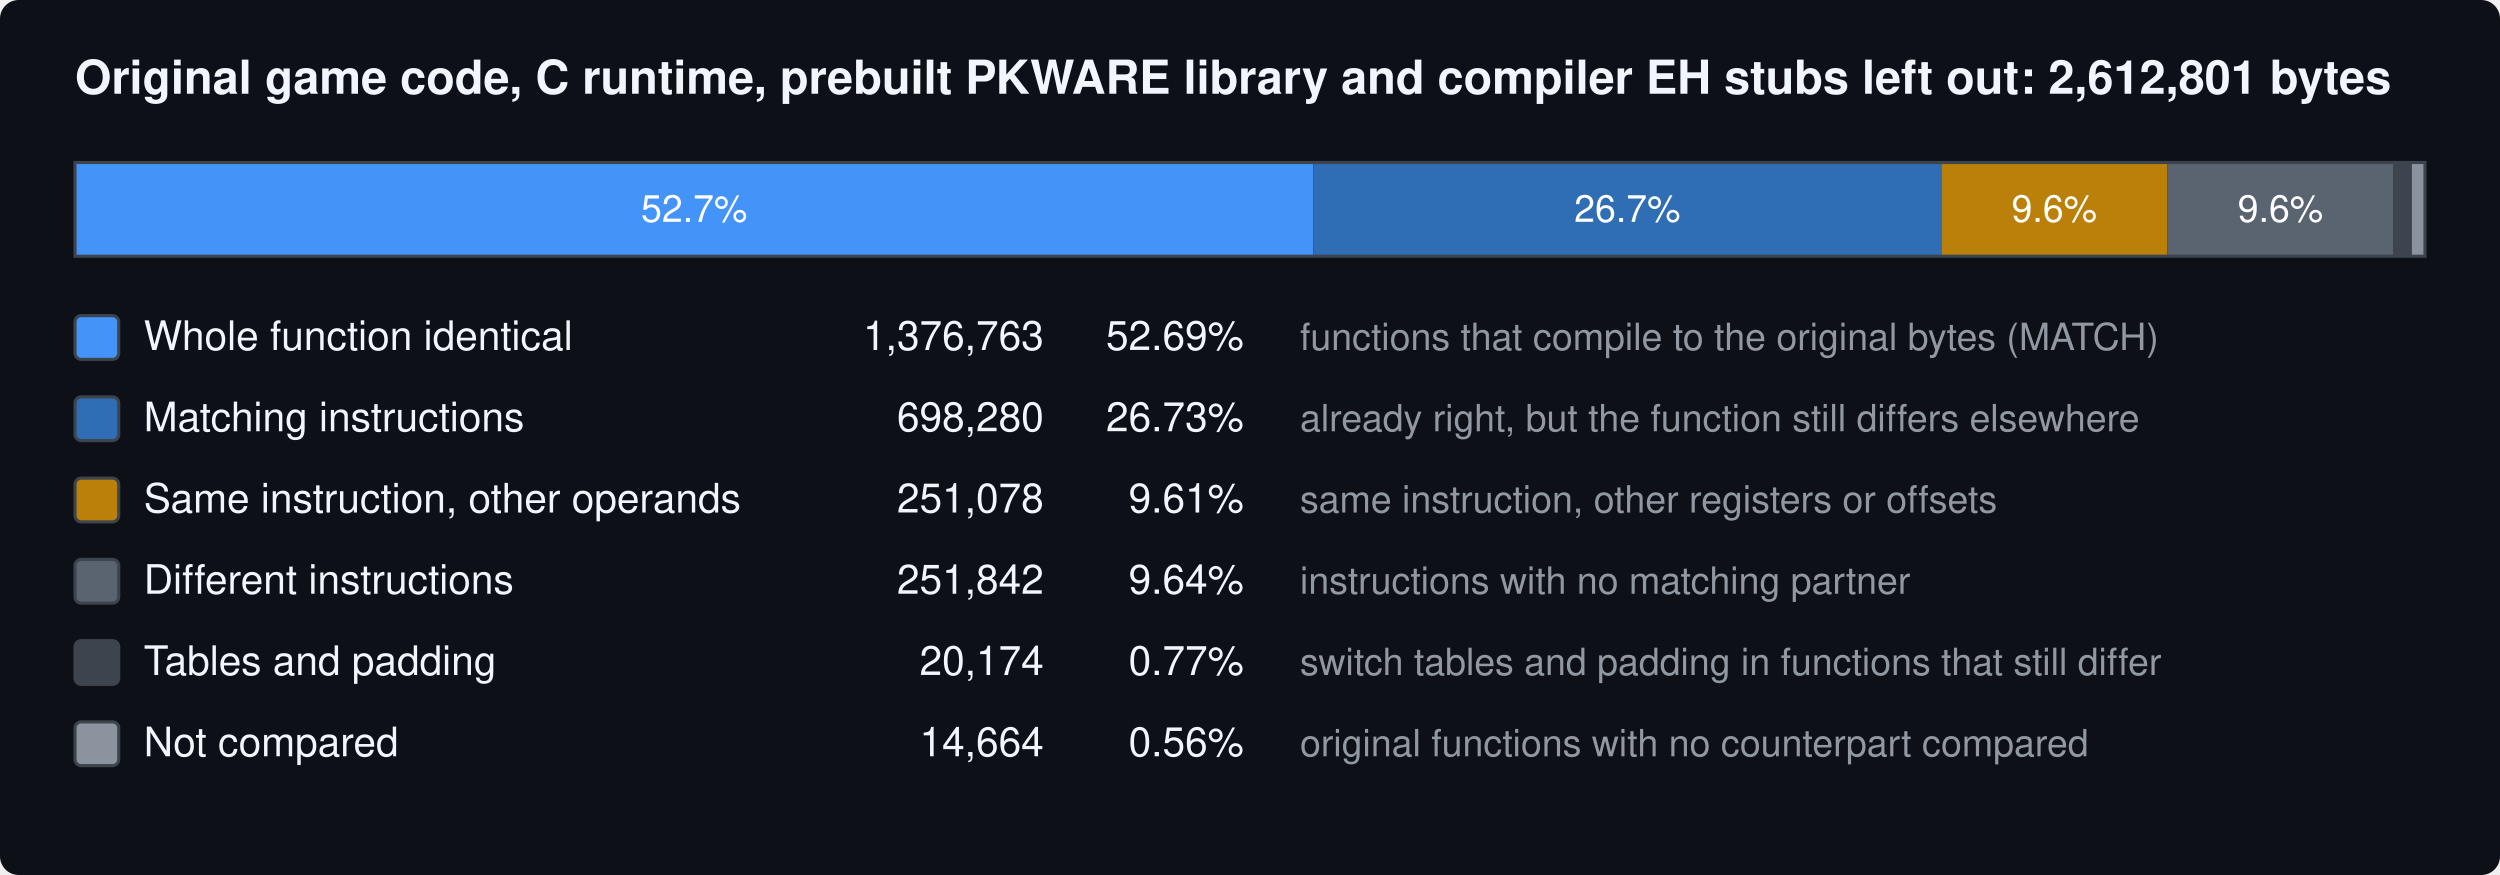
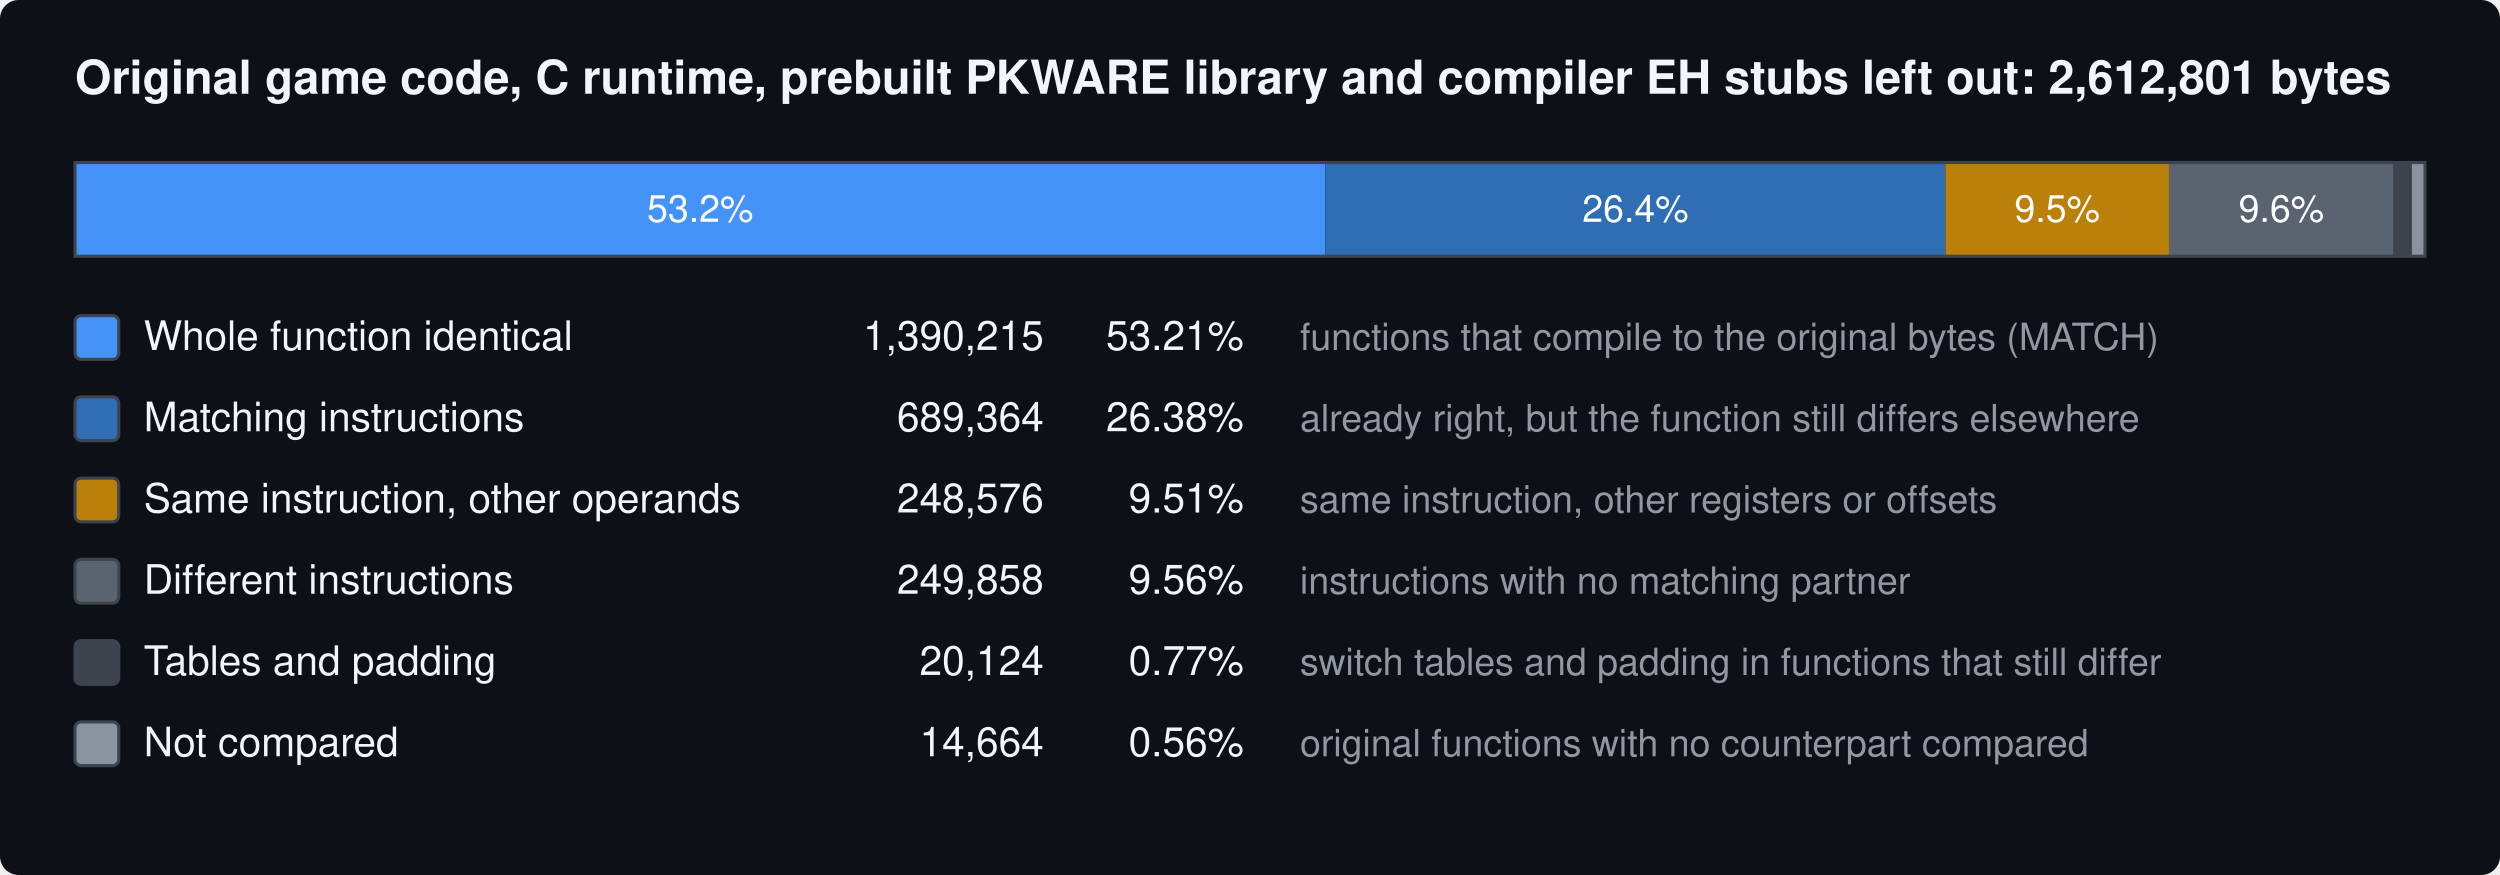
<svg xmlns="http://www.w3.org/2000/svg" width="800" height="280" viewBox="0 0 800 280" font-family="system-ui, -apple-system, Segoe UI, Helvetica, Arial, sans-serif">
  <rect width="800" height="280" rx="6" fill="#0d1117" />
  <text x="24" y="30" font-size="15" font-weight="600" fill="#f0f6fc">Original game code, C runtime, prebuilt PKWARE library and compiler EH stubs left out: 2,612,801 bytes</text>
-   <rect x="24.00" y="52" width="396.25" height="30" fill="#4493f8" />
-   <text x="222.13" y="71" font-size="12" text-anchor="middle" fill="#ffffff">52.7%</text>
-   <rect x="420.25" y="52" width="200.97" height="30" fill="#2f6eb5" />
-   <text x="520.74" y="71" font-size="12" text-anchor="middle" fill="#ffffff">26.7%</text>
-   <rect x="621.23" y="52" width="72.26" height="30" fill="#bb8009" />
-   <text x="657.36" y="71" font-size="12" text-anchor="middle" fill="#ffffff">9.6%</text>
-   <rect x="693.49" y="52" width="72.48" height="30" fill="#5a6370" />
-   <text x="729.73" y="71" font-size="12" text-anchor="middle" fill="#ffffff">9.6%</text>
-   <rect x="765.97" y="52" width="5.81" height="30" fill="#3d444d" />
+   <rect x="24.00" y="52" width="400.12" height="30" fill="#4493f8" />
+   <text x="224.06" y="71" font-size="12" text-anchor="middle" fill="#ffffff">53.2%</text>
+   <rect x="424.12" y="52" width="198.41" height="30" fill="#2f6eb5" />
+   <text x="523.33" y="71" font-size="12" text-anchor="middle" fill="#ffffff">26.4%</text>
+   <rect x="622.53" y="52" width="71.54" height="30" fill="#bb8009" />
+   <text x="658.30" y="71" font-size="12" text-anchor="middle" fill="#ffffff">9.5%</text>
+   <rect x="694.07" y="52" width="71.91" height="30" fill="#5a6370" />
+   <text x="730.03" y="71" font-size="12" text-anchor="middle" fill="#ffffff">9.6%</text>
+   <rect x="765.99" y="52" width="5.79" height="30" fill="#3d444d" />
  <rect x="771.78" y="52" width="4.22" height="30" fill="#8b949e" />
  <rect x="24" y="52" width="752" height="30" fill="none" stroke="#3d444d" />
  <rect x="24" y="101" width="14" height="14" rx="2" fill="#4493f8" stroke="#3d444d" />
  <text x="46" y="112" font-size="13" fill="#f0f6fc">Whole function identical</text>
-   <text x="334" y="112" font-size="13" text-anchor="end" fill="#f0f6fc">1,376,763</text>
-   <text x="398" y="112" font-size="13" text-anchor="end" fill="#f0f6fc">52.69%</text>
+   <text x="334" y="112" font-size="13" text-anchor="end" fill="#f0f6fc">1,390,215</text>
+   <text x="398" y="112" font-size="13" text-anchor="end" fill="#f0f6fc">53.21%</text>
  <text x="416" y="112" font-size="12" fill="#9198a1">functions that compile to the original bytes (MATCH)</text>
  <rect x="24" y="127" width="14" height="14" rx="2" fill="#2f6eb5" stroke="#3d444d" />
  <text x="46" y="138" font-size="13" fill="#f0f6fc">Matching instructions</text>
-   <text x="334" y="138" font-size="13" text-anchor="end" fill="#f0f6fc">698,280</text>
-   <text x="398" y="138" font-size="13" text-anchor="end" fill="#f0f6fc">26.73%</text>
+   <text x="334" y="138" font-size="13" text-anchor="end" fill="#f0f6fc">689,364</text>
+   <text x="398" y="138" font-size="13" text-anchor="end" fill="#f0f6fc">26.38%</text>
  <text x="416" y="138" font-size="12" fill="#9198a1">already right, but the function still differs elsewhere</text>
  <rect x="24" y="153" width="14" height="14" rx="2" fill="#bb8009" stroke="#3d444d" />
  <text x="46" y="164" font-size="13" fill="#f0f6fc">Same instruction, other operands</text>
-   <text x="334" y="164" font-size="13" text-anchor="end" fill="#f0f6fc">251,078</text>
-   <text x="398" y="164" font-size="13" text-anchor="end" fill="#f0f6fc">9.61%</text>
+   <text x="334" y="164" font-size="13" text-anchor="end" fill="#f0f6fc">248,576</text>
+   <text x="398" y="164" font-size="13" text-anchor="end" fill="#f0f6fc">9.51%</text>
  <text x="416" y="164" font-size="12" fill="#9198a1">same instruction, other registers or offsets</text>
  <rect x="24" y="179" width="14" height="14" rx="2" fill="#5a6370" stroke="#3d444d" />
  <text x="46" y="190" font-size="13" fill="#f0f6fc">Different instructions</text>
-   <text x="334" y="190" font-size="13" text-anchor="end" fill="#f0f6fc">251,842</text>
-   <text x="398" y="190" font-size="13" text-anchor="end" fill="#f0f6fc">9.64%</text>
+   <text x="334" y="190" font-size="13" text-anchor="end" fill="#f0f6fc">249,858</text>
+   <text x="398" y="190" font-size="13" text-anchor="end" fill="#f0f6fc">9.56%</text>
  <text x="416" y="190" font-size="12" fill="#9198a1">instructions with no matching partner</text>
  <rect x="24" y="205" width="14" height="14" rx="2" fill="#3d444d" stroke="#3d444d" />
  <text x="46" y="216" font-size="13" fill="#f0f6fc">Tables and padding</text>
-   <text x="334" y="216" font-size="13" text-anchor="end" fill="#f0f6fc">20,174</text>
+   <text x="334" y="216" font-size="13" text-anchor="end" fill="#f0f6fc">20,124</text>
  <text x="398" y="216" font-size="13" text-anchor="end" fill="#f0f6fc">0.77%</text>
  <text x="416" y="216" font-size="12" fill="#9198a1">switch tables and padding in functions that still differ</text>
  <rect x="24" y="231" width="14" height="14" rx="2" fill="#8b949e" stroke="#3d444d" />
  <text x="46" y="242" font-size="13" fill="#f0f6fc">Not compared</text>
  <text x="334" y="242" font-size="13" text-anchor="end" fill="#f0f6fc">14,664</text>
  <text x="398" y="242" font-size="13" text-anchor="end" fill="#f0f6fc">0.56%</text>
  <text x="416" y="242" font-size="12" fill="#9198a1">original functions with no counterpart compared</text>
</svg>
